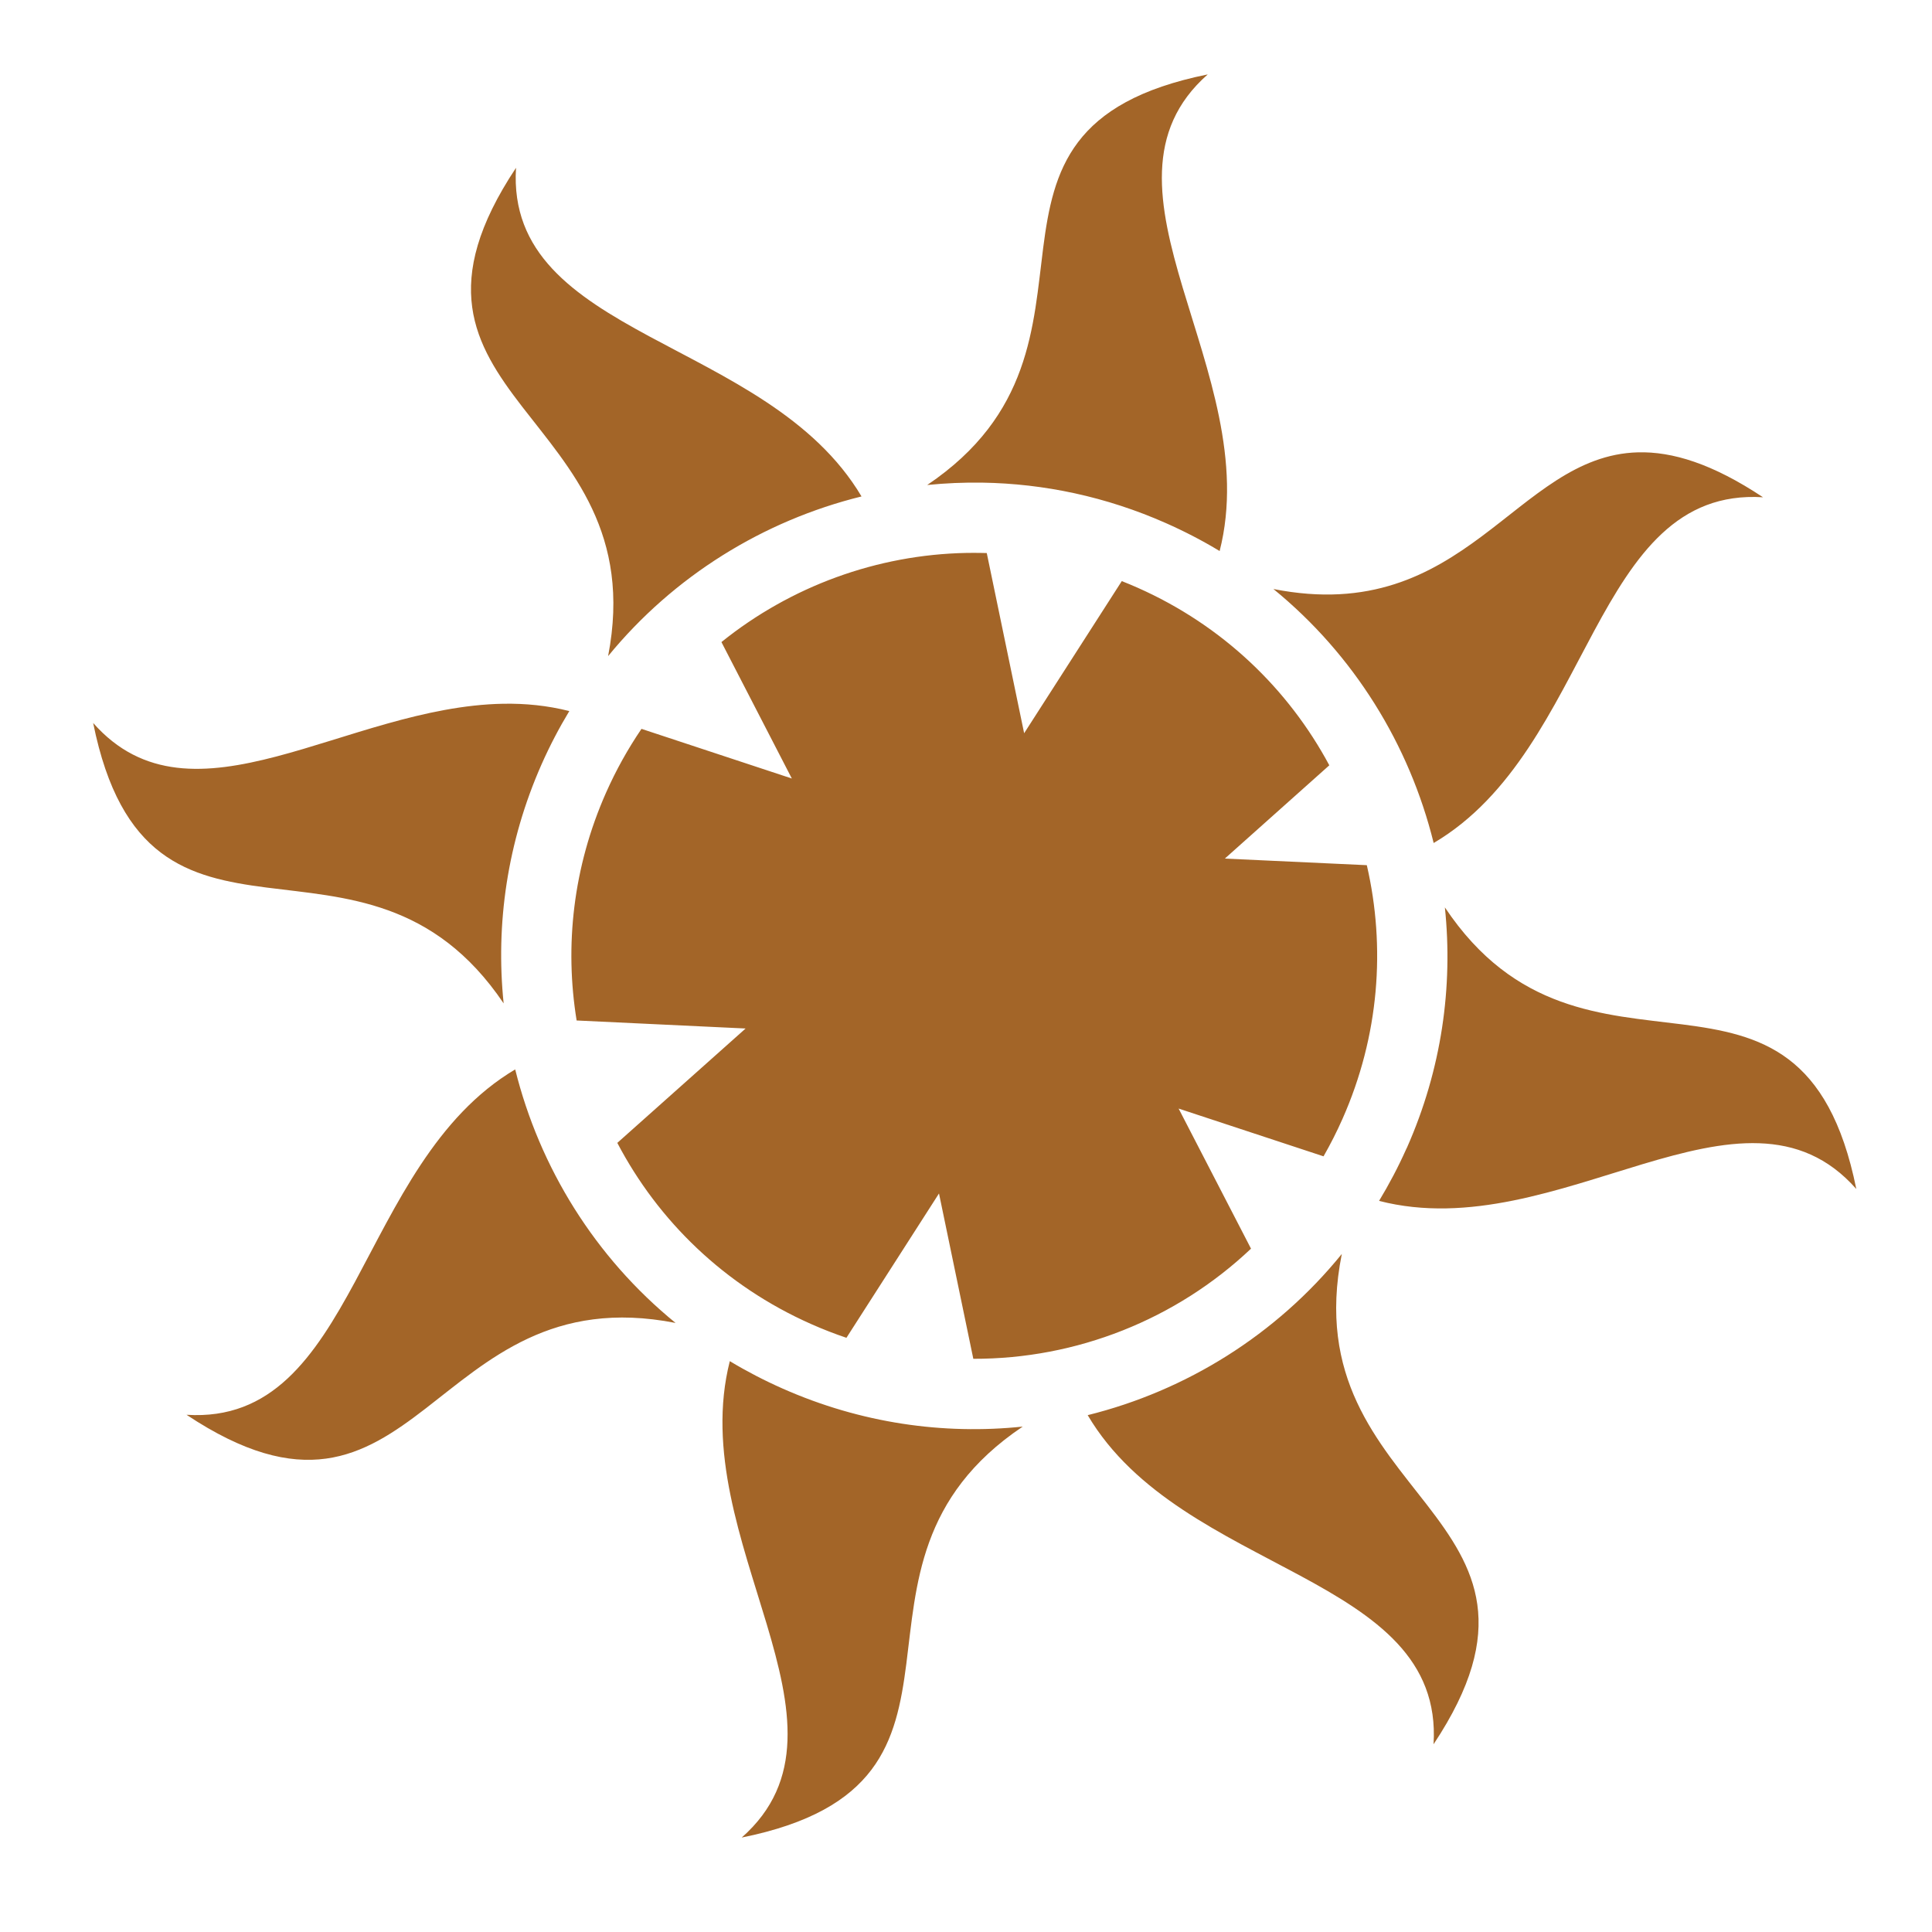
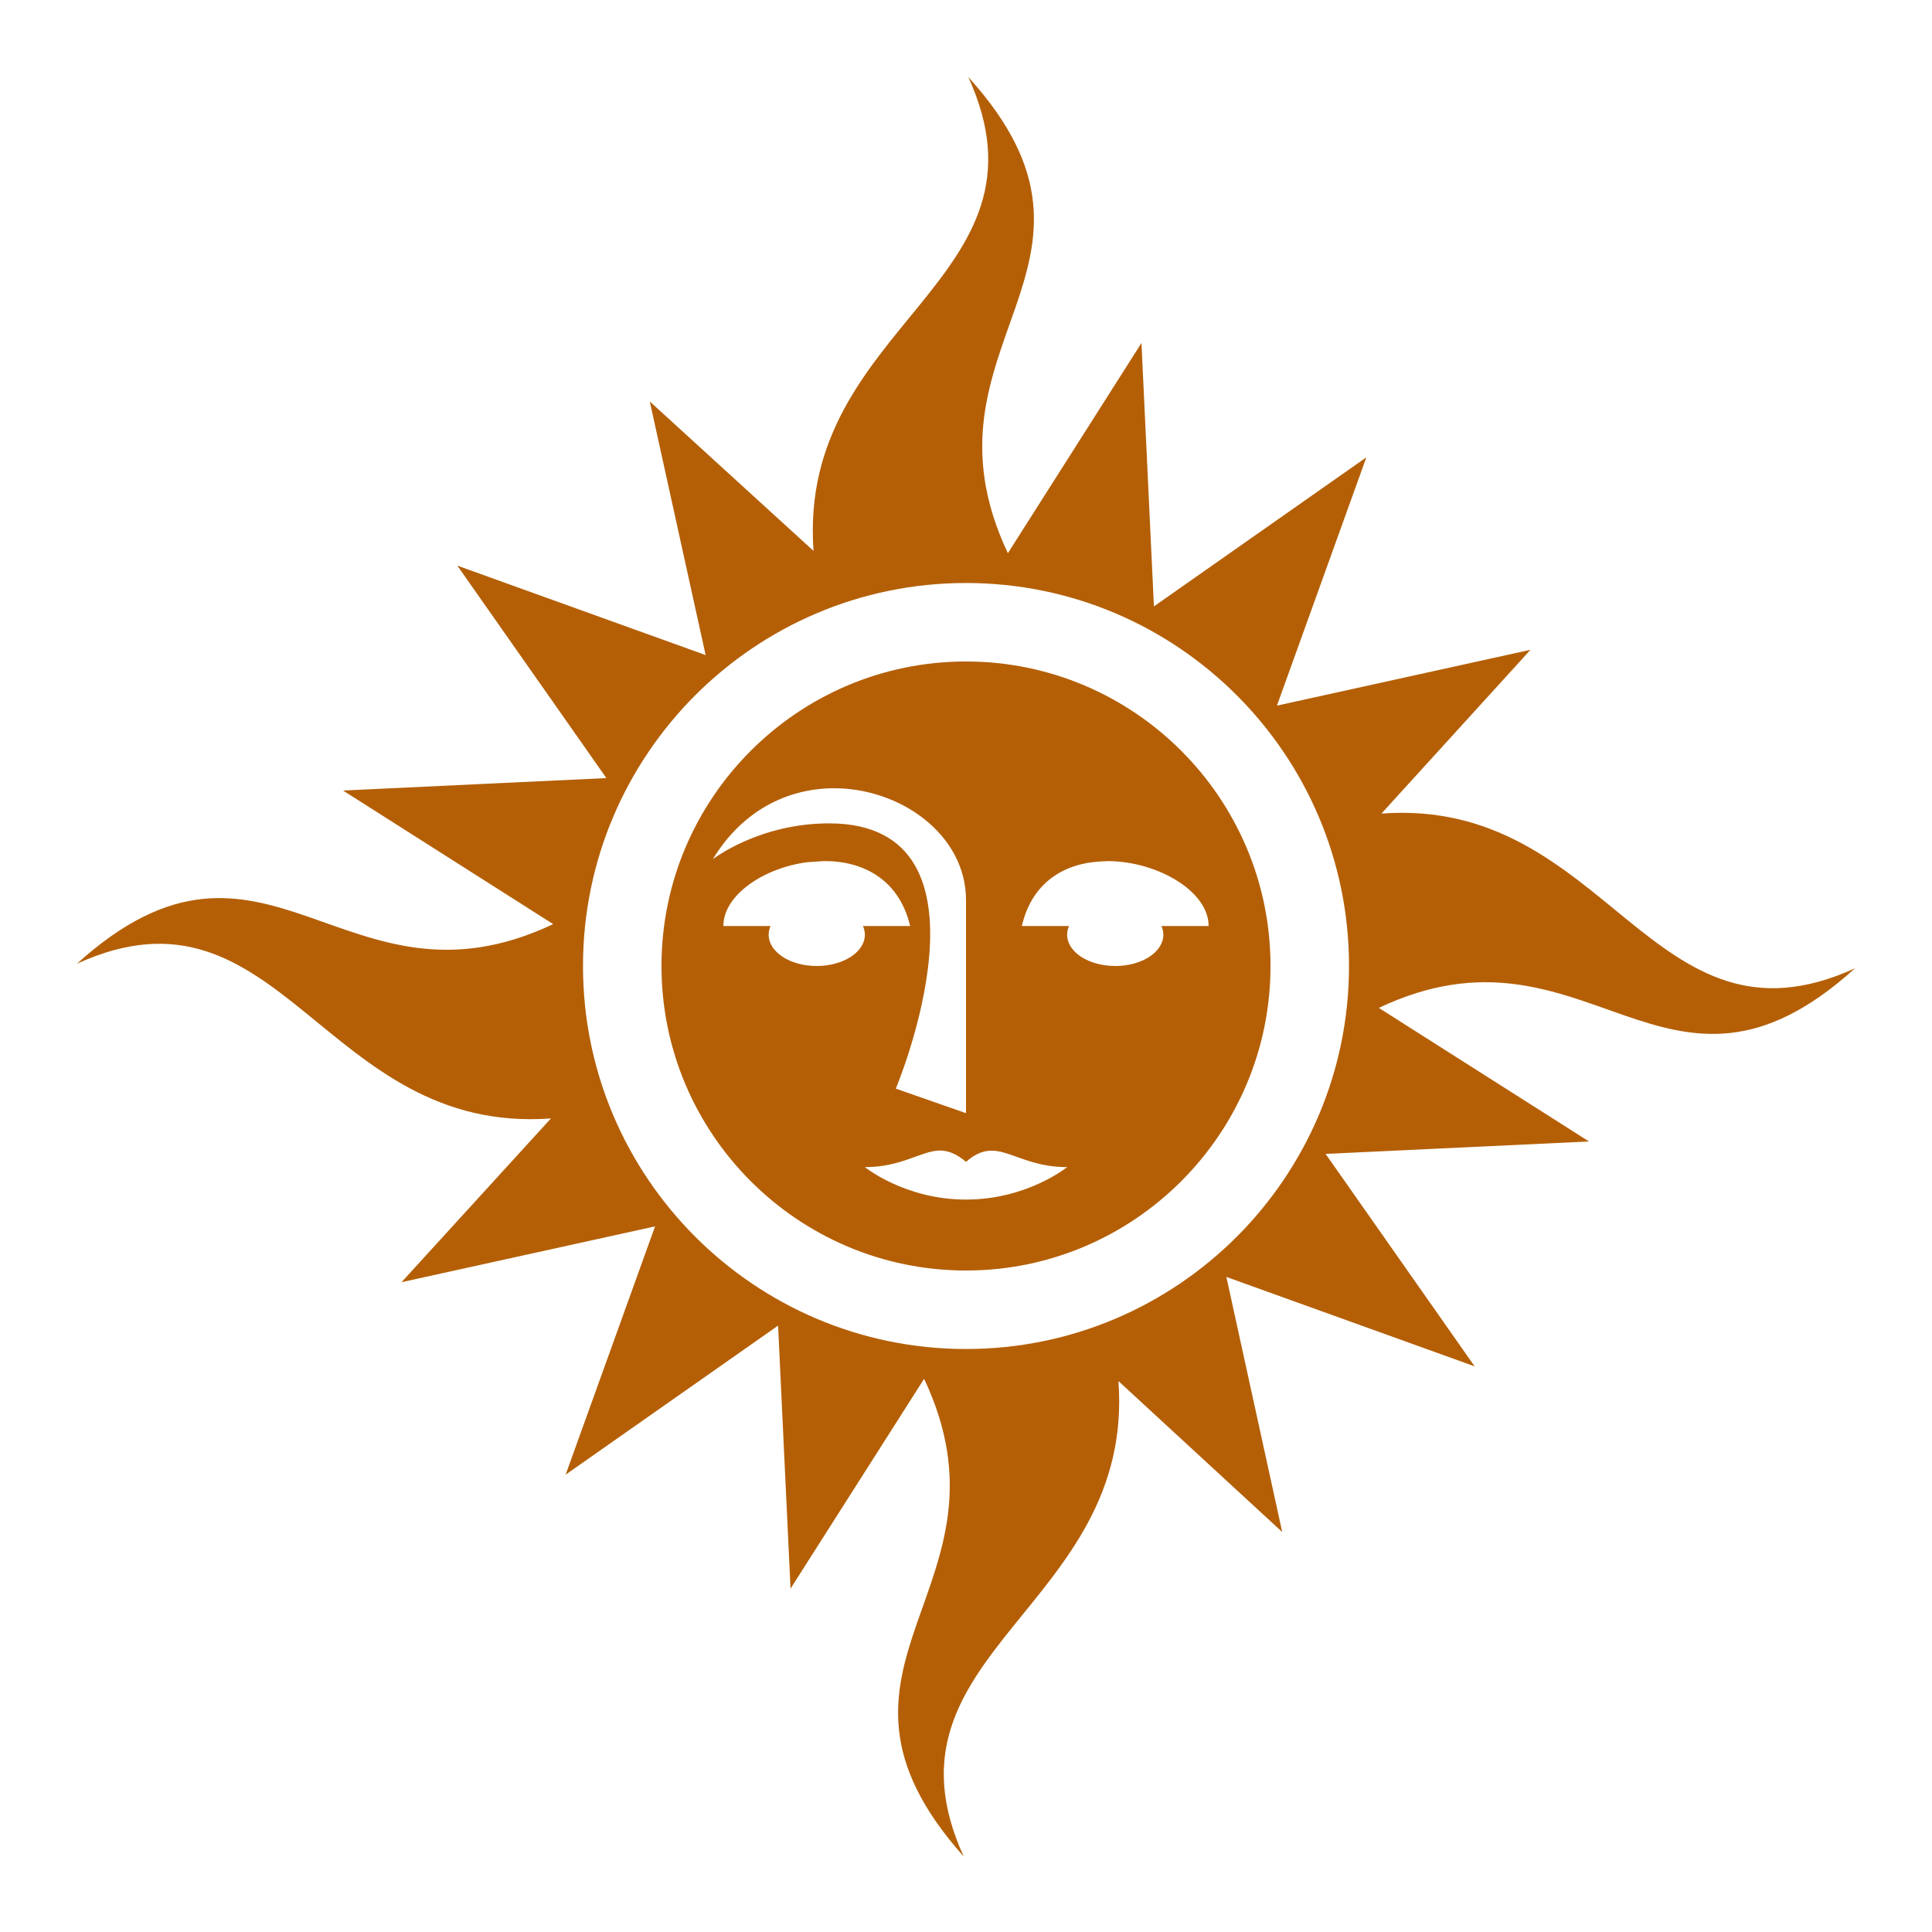
<svg xmlns="http://www.w3.org/2000/svg" viewBox="0 0 512 512" style="height: 512px; width: 512px;">
  <defs>
    <clipPath id="icon-bg">
      <path d="M0 0h512v512H0z" fill="#417505" fill-opacity="0" transform="translate(512, 512) scale(-1, -1) rotate(-180, 256, 256) skewX(0) skewY(0)" />
    </clipPath>
  </defs>
  <path d="M0 0h512v512H0z" fill="#417505" fill-opacity="0" />
  <g class="" transform="translate(0,0)" style="">
-     <path d="M320.063 19.72c-72.258 14.575-19.248 71.693-74.344 108.81 4.846-.49 9.746-.702 14.655-.624 16.288.26 32.785 3.72 48.594 10.72 4.96 2.196 9.723 4.667 14.25 7.405 12.107-47.476-37.103-96.38-3.158-126.31zM136.75 44.47c-40.76 61.357 36.984 64.33 24.406 129.405 17.407-21.255 41.17-35.9 67.156-42.313-25.006-42.138-94.4-41.924-91.562-87.093zm297.313 75.405c-32.547.872-45.475 46.314-96.594 36.22 21.35 17.42 36.034 41.25 42.467 67.31 42.306-24.92 42.053-94.466 87.282-91.624-13.43-8.92-24.06-12.15-33.158-11.905zm-177.97 26.656c-23.656.46-46.53 8.82-64.906 23.626l18.657 36.156L170 193.156c-3.576 5.264-6.737 10.908-9.406 16.938-8.726 19.708-11.002 40.59-7.78 60.344l44.78 2.125-34 30.312c10.798 20.622 28.414 37.852 51.406 48.03 3.077 1.364 6.186 2.574 9.313 3.626l24.53-38.25 9.095 43.814c27.3.075 53.737-10.387 73.593-29.188l-19.186-37.125 38.406 12.658c1.822-3.188 3.512-6.506 5.03-9.938 9.746-22.01 11.457-45.498 6.44-67.22l-37.626-1.75 27.687-24.718c-10.83-20.194-28.236-37.07-50.874-47.093-1.37-.607-2.745-1.176-4.125-1.72l-25.874 40.313-9.906-47.75c-.5-.016-1-.023-1.5-.032-1.3-.02-2.61-.024-3.906 0zM133.407 186.5c-41.652.725-82.483 34.847-108.72 5.094 14.573 72.234 71.664 19.3 108.783 74.312-2.154-20.972.934-42.758 10.06-63.375 2.178-4.915 4.637-9.604 7.345-14.093-5.822-1.47-11.642-2.038-17.47-1.937zm249.5 53.97c2.204 21.047-.867 42.926-10.03 63.624l-.188.375c-2.143 4.796-4.57 9.393-7.22 13.78 47.524 12.244 96.507-37.137 126.47-3.156-14.603-72.388-71.92-19.04-109.032-74.625zM136.53 283.405c-42.123 25.014-41.928 94.37-87.093 91.53 61.422 40.803 64.322-37.123 129.594-24.342-21.344-17.385-36.03-41.167-42.5-67.188zm219.064 48.906c-17.406 21.46-41.236 36.24-67.344 42.72 24.944 42.263 94.497 42.004 91.656 87.218 40.867-61.52-37.402-64.358-24.312-129.938zM193.406 360.72c-12.047 47.456 37.087 96.33 3.156 126.25 72.305-14.587 19.195-71.79 74.47-108.908-21.04 2.204-42.898-.9-63.594-10.062-4.884-2.162-9.57-4.594-14.032-7.28z" fill="#a36528" fill-opacity="1" clip-path="url(#icon-bg)" transform="translate(512, 512) scale(-1, -1) rotate(-180, 256, 256) skewX(0) skewY(0)" />
+     <path d="M256.6 20.4c24.7 54-45.4 65.3-41 125.6l-43.4-39.6 14.8 67.2-65.8-23.7 39.5 56.3-69.79 3.3 55.69 35.4c-55.37 26.2-75.96-35-126.21 10.5 54.04-24.7 65.33 45.4 125.61 41l-39.6 43.4 67.2-14.8-23.7 65.8 56.3-39.5 3.3 69.7 35.4-55.6c26.2 55.6-35 75.6 10.5 126.6-24.7-54 45.4-66 41-126l43.4 40-14.8-67.6 65.8 23.7-39.5-56.3 69.8-3.3-55.7-35.4c55.4-26.2 76 35 126.2-10.5-54 24.7-65.3-45.4-125.5-41l39.5-43.4-67.2 14.8 23.7-65.8-56.3 39.5-3.3-69.8-35.4 55.7c-26.2-55.4 35-76-10.5-126.2zm-.6 134.1c56 0 101.5 45.5 101.5 101.5S312 357.5 256 357.5 154.5 312 154.5 256 200 154.5 256 154.5zm0 20.8c-44.5 0-80.7 36.2-80.7 80.7s36.2 80.7 80.7 80.7 80.7-36.2 80.7-80.7-36.2-80.7-80.7-80.7zm-35.6 33.6c18.1-.3 35.6 12.3 35.6 29.6V295l-18.6-6.5s29.5-70.3-17.7-70.3c-18.6 0-30.8 9.5-30.8 9.5 7.9-13 19.8-18.6 31.5-18.8zm-2.1 19.3c10.1-.1 19.9 4.6 22.9 17.2h-12.5c.3.7.5 1.5.5 2.3 0 4.6-5.7 8.3-12.8 8.3-7 0-12.7-3.7-12.7-8.3 0-.8.2-1.6.5-2.3h-12.5c0-8.2 10.7-15.4 22.2-16.9l4.4-.3zm75.4 0c13.1.1 26.6 8 26.6 17.2h-12.5c.3.7.5 1.5.5 2.3 0 4.6-5.7 8.3-12.7 8.3-7.1 0-12.8-3.7-12.8-8.3 0-.8.2-1.6.5-2.3h-12.5c2.7-11.7 11.4-16.6 20.8-17.1l2.1-.1zm-44.8 76.7c2.2 0 4.4.7 7.1 3 8.5-7.4 12.7 1.4 26.8 1.4 0 0-10.6 8.6-26.8 8.6-16.2 0-26.8-8.6-26.8-8.6 9.7 0 14.7-4.2 19.7-4.4z" fill="#b45f06" fill-opacity="1" clip-path="url(#icon-bg)" transform="translate(512, 512) scale(-1, -1) rotate(-180, 256, 256) skewX(0) skewY(0)" />
  </g>
</svg>
